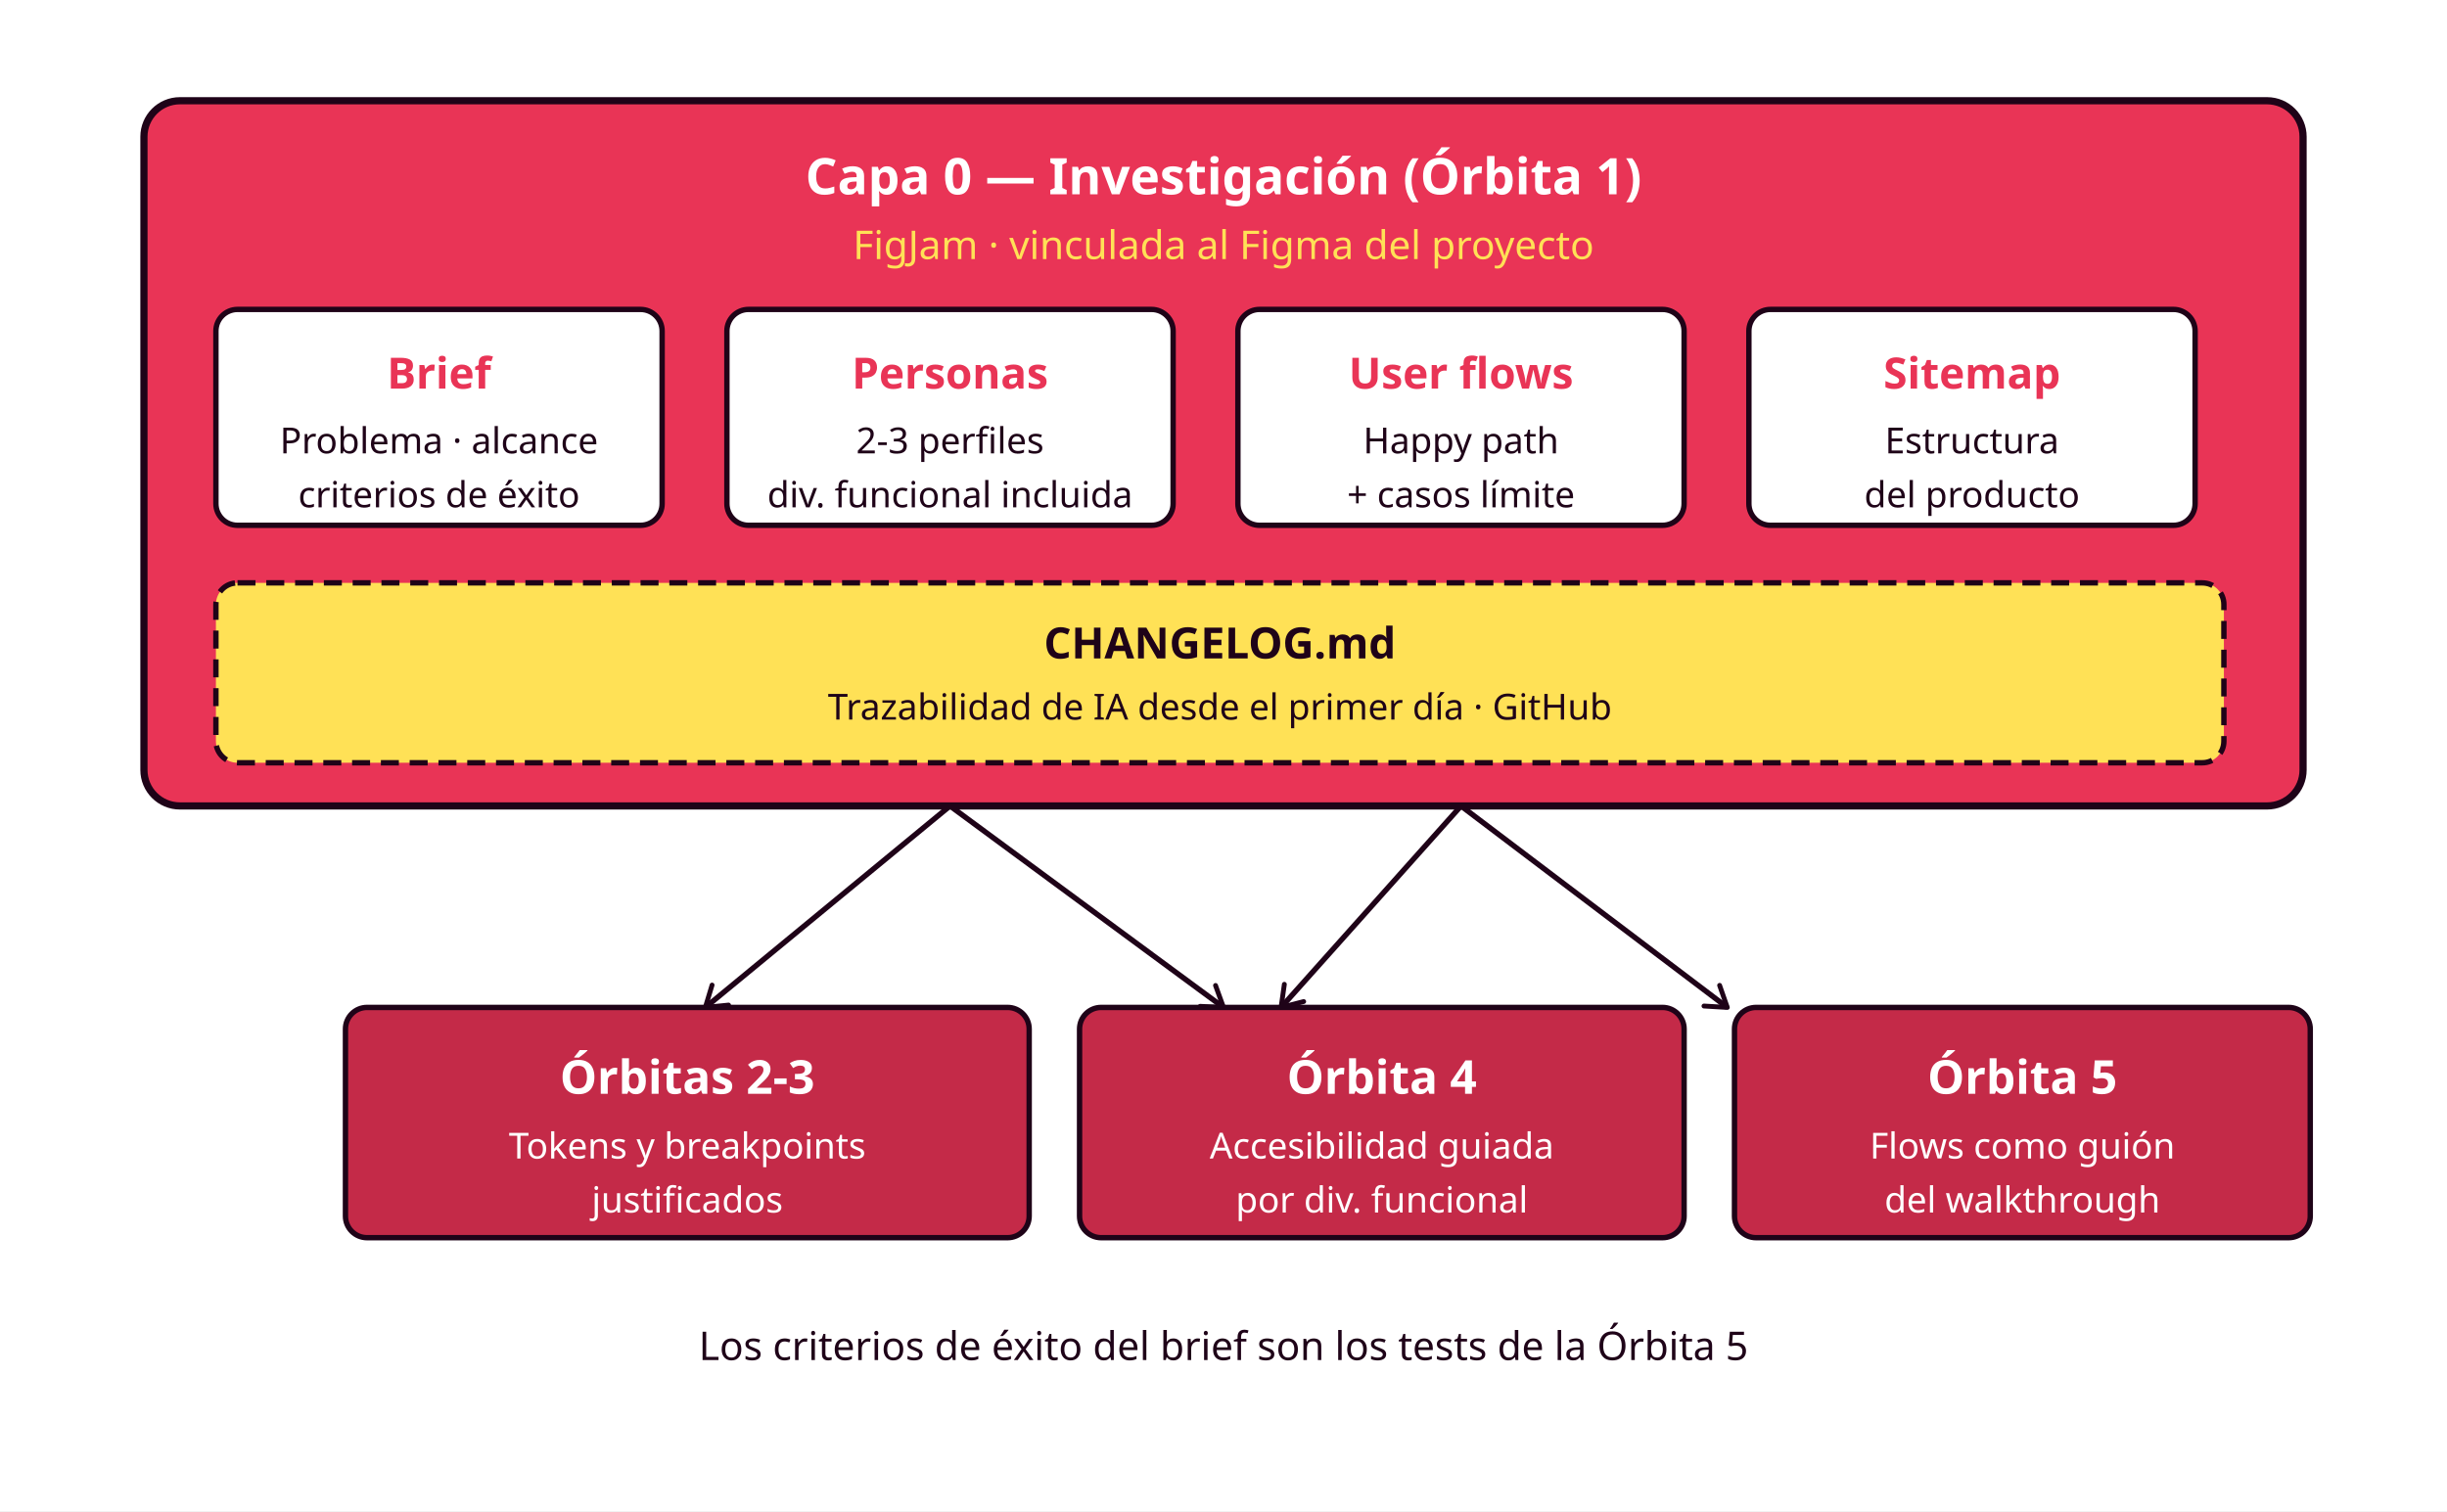
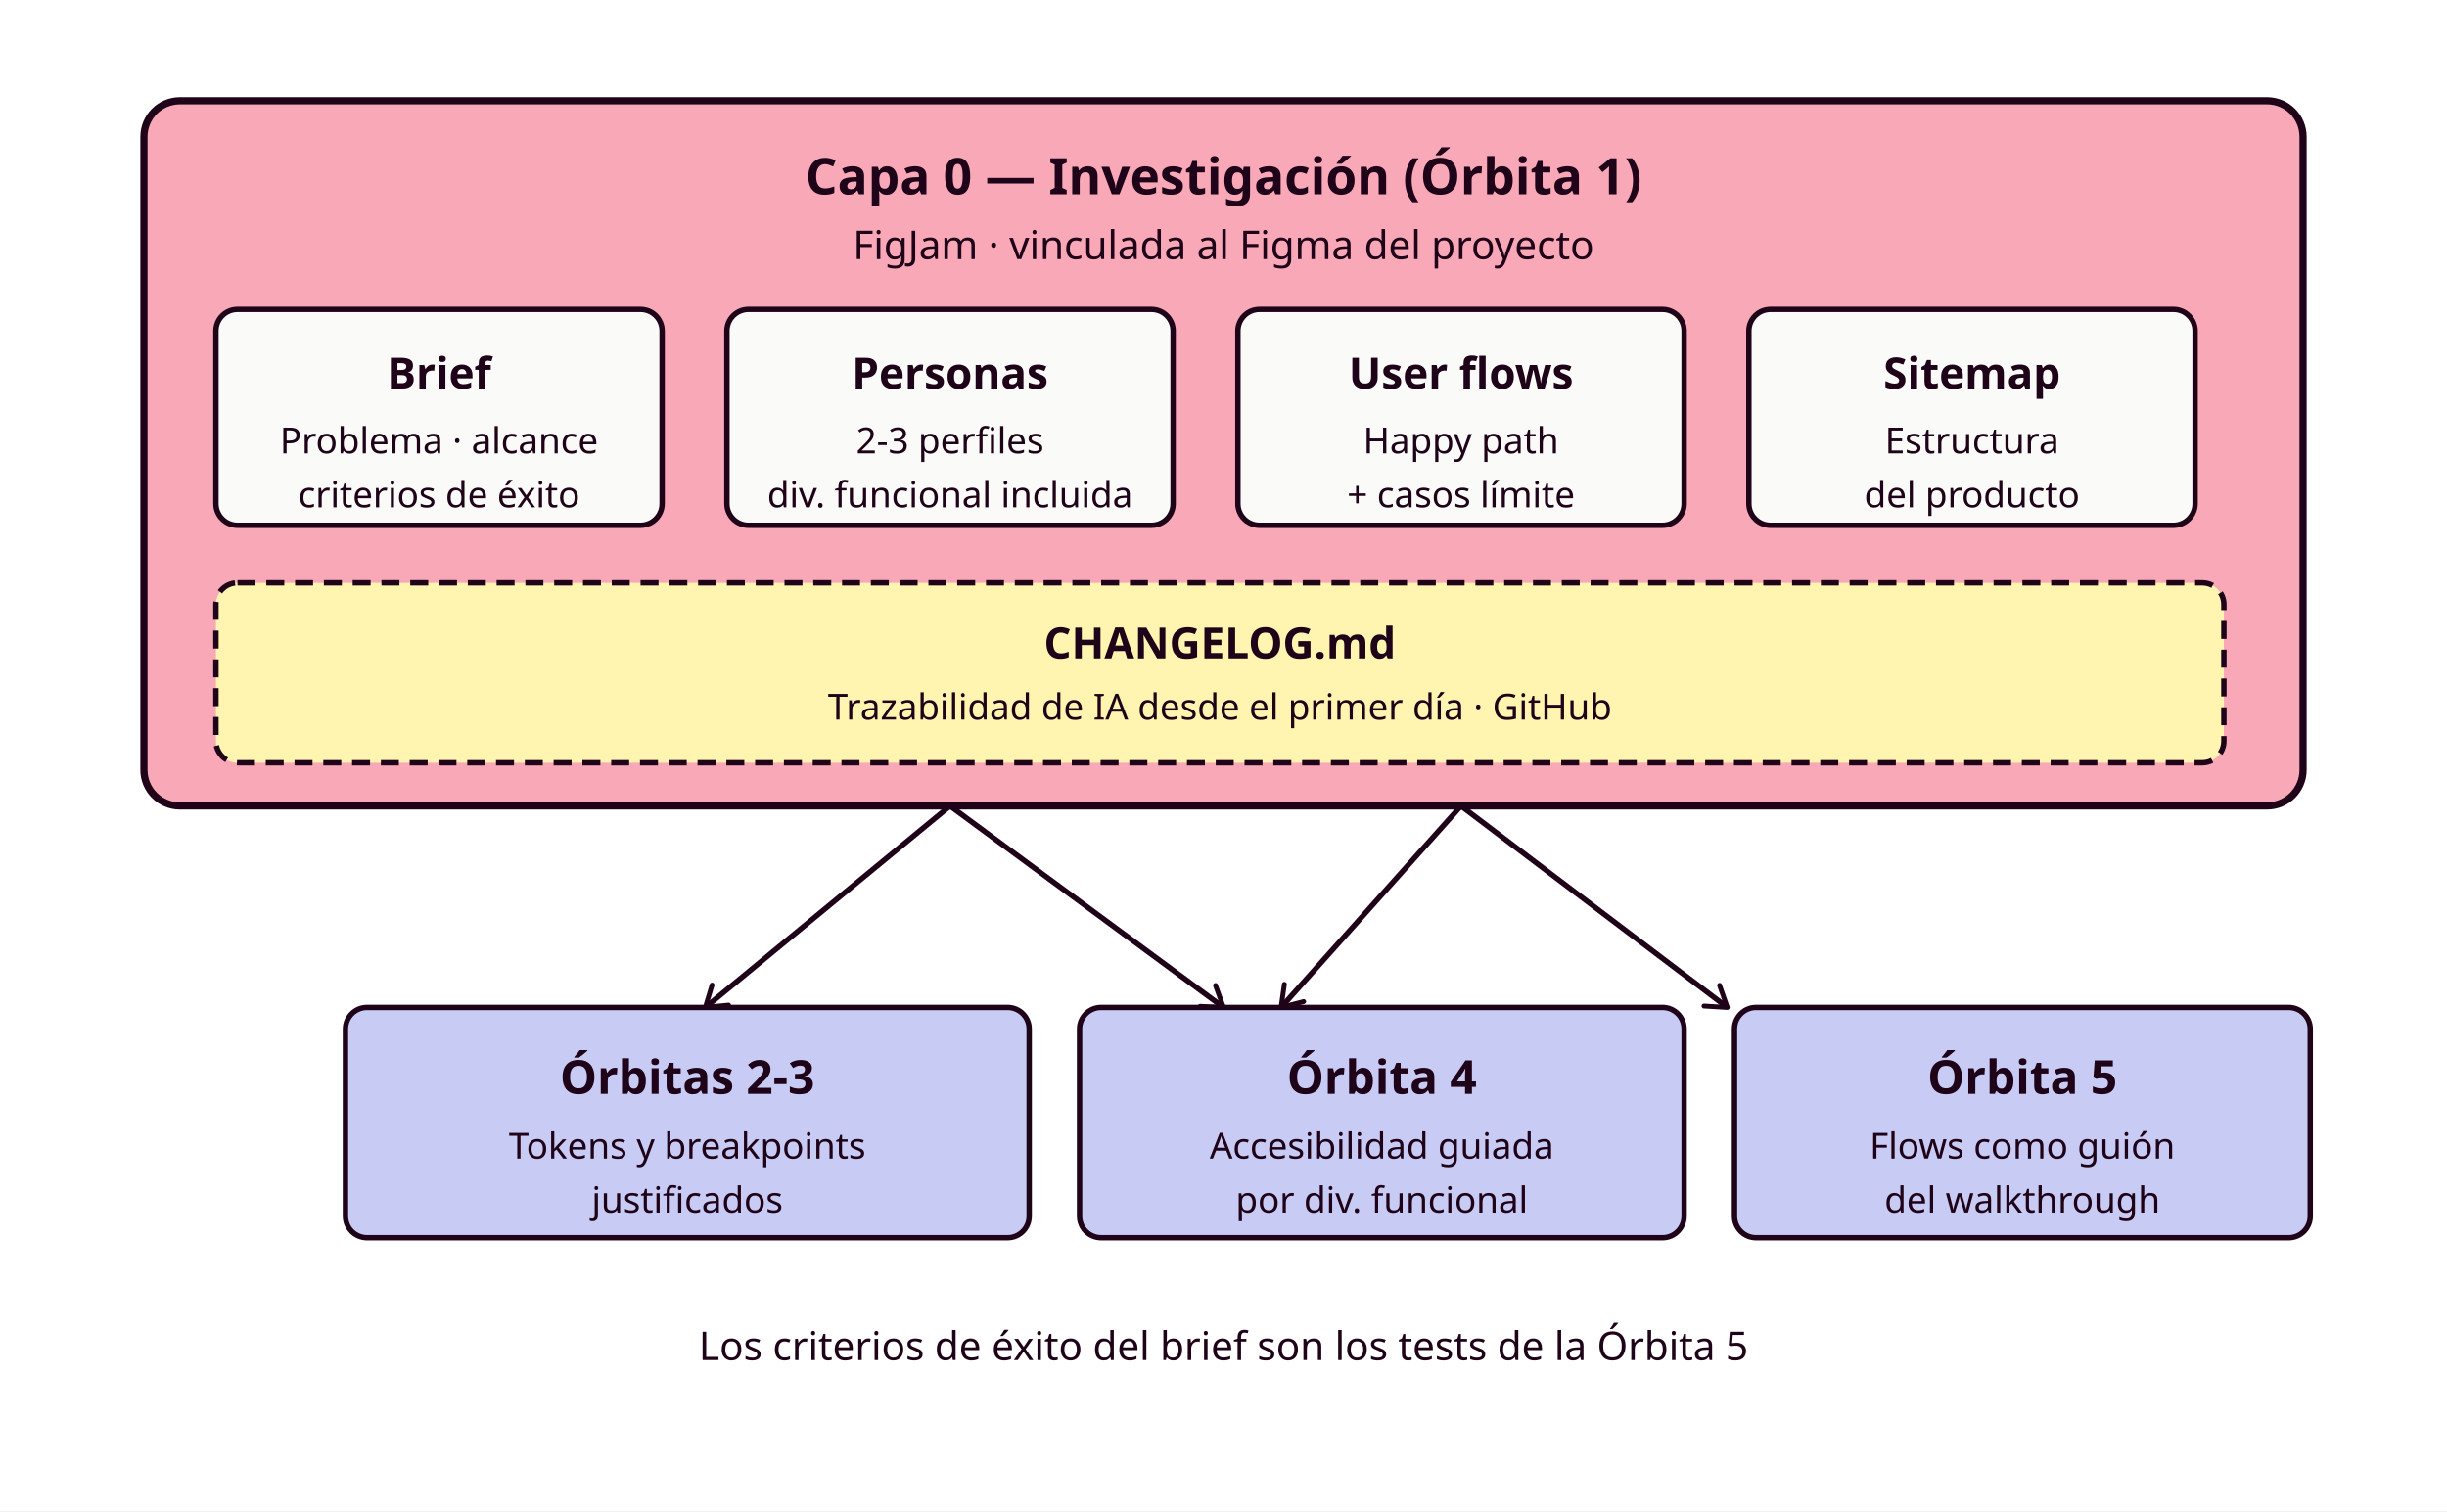
<svg xmlns="http://www.w3.org/2000/svg" width="680" height="420" viewBox="0 0 680 420" role="img" font-family="IBM Plex Sans, system-ui, sans-serif">
  <defs>
    <style>
-       .bg { fill: #ffffff; }
-       .txt { fill: #1F0318; }
-       .contenedor { fill: #E93456; stroke: #1F0318; stroke-width: 2; }
-       .artefacto { fill: #ffffff; stroke: #1F0318; stroke-width: 1.5; }
-       .changelog { fill: #FFE156; stroke: #1F0318; stroke-width: 1.5; stroke-dasharray: 5 3; }
-       .destino { fill: #C42A48; stroke: #1F0318; stroke-width: 1.5; }
-       .linea { stroke: #1F0318; stroke-width: 1.5; }
+       .bg         { fill: #ffffff; }
+       .txt        { fill: #1F0318; }
+       .contenedor { fill: #F9A8B8; stroke: #1F0318; stroke-width: 2; }
+       .artefacto  { fill: #FAFAF8; stroke: #1F0318; stroke-width: 1.5; }
+       .changelog  { fill: #FFF5B0; stroke: #1F0318; stroke-width: 1.5; stroke-dasharray: 5 3; }
+       .destino    { fill: #C8CCF5; stroke: #1F0318; stroke-width: 1.5; }
+       .linea      { stroke: #1F0318; stroke-width: 1.5; }
      @media (prefers-color-scheme: dark) {
-         .bg { fill: #121212; }
-         .txt { fill: #e0e0e0; }
-         .artefacto { fill: #262626; stroke: #888888; stroke-width: 1.5; }
-         .changelog { fill: #3a3000; stroke: #888888; stroke-width: 1.5; stroke-dasharray: 5 3; }
-         .destino { fill: #7a1a28; stroke: #888888; stroke-width: 1.5; }
-         .linea { stroke: #888888; stroke-width: 1.5; }
+         .bg         { fill: #121212; }
+         .txt        { fill: #e0e0e0; }
+         .contenedor { fill: #5a2030; stroke: #555; }
+         .artefacto  { fill: #262626; stroke: #555; }
+         .changelog  { fill: #3a3000; stroke: #555; stroke-dasharray: 5 3; }
+         .destino    { fill: #1e2050; stroke: #555; }
+         .linea      { stroke: #555; }
      }
    </style>
    <marker id="arr" viewBox="0 0 10 10" refX="8" refY="5" markerWidth="6" markerHeight="6" orient="auto-start-reverse">
      <path d="M2 1L8 5L2 9" fill="none" stroke="#1F0318" stroke-width="1.5" stroke-linecap="round" stroke-linejoin="round" />
    </marker>
  </defs>
  <rect width="680" height="420" class="bg" />
  <rect x="40" y="28" width="600" height="196" rx="10" class="contenedor" />
-   <text x="340" y="54" text-anchor="middle" font-size="14" font-weight="700" fill="#ffffff">Capa 0 — Investigación (Órbita 1)</text>
-   <text x="340" y="72" text-anchor="middle" font-size="11" fill="#FFE156">FigJam · vinculada al Figma del proyecto</text>
+   <text x="340" y="54" text-anchor="middle" font-size="14" font-weight="700" class="txt">Capa 0 — Investigación (Órbita 1)</text>
+   <text x="340" y="72" text-anchor="middle" font-size="11" class="txt">FigJam · vinculada al Figma del proyecto</text>
  <rect x="60" y="86" width="124" height="60" rx="6" class="artefacto" />
-   <text x="122" y="108" text-anchor="middle" font-size="12" font-weight="700" fill="#E93456">Brief</text>
+   <text x="122" y="108" text-anchor="middle" font-size="12" font-weight="700" class="txt">Brief</text>
  <text x="122" y="126" text-anchor="middle" font-size="10" class="txt">Problema · alcance</text>
  <text x="122" y="141" text-anchor="middle" font-size="10" class="txt">criterios de éxito</text>
  <rect x="202" y="86" width="124" height="60" rx="6" class="artefacto" />
-   <text x="264" y="108" text-anchor="middle" font-size="12" font-weight="700" fill="#E93456">Personas</text>
+   <text x="264" y="108" text-anchor="middle" font-size="12" font-weight="700" class="txt">Personas</text>
  <text x="264" y="126" text-anchor="middle" font-size="10" class="txt">2-3 perfiles</text>
  <text x="264" y="141" text-anchor="middle" font-size="10" class="txt">div. funcional incluida</text>
  <rect x="344" y="86" width="124" height="60" rx="6" class="artefacto" />
-   <text x="406" y="108" text-anchor="middle" font-size="12" font-weight="700" fill="#E93456">User flows</text>
+   <text x="406" y="108" text-anchor="middle" font-size="12" font-weight="700" class="txt">User flows</text>
  <text x="406" y="126" text-anchor="middle" font-size="10" class="txt">Happy path</text>
  <text x="406" y="141" text-anchor="middle" font-size="10" class="txt">+ casos límite</text>
  <rect x="486" y="86" width="124" height="60" rx="6" class="artefacto" />
-   <text x="548" y="108" text-anchor="middle" font-size="12" font-weight="700" fill="#E93456">Sitemap</text>
+   <text x="548" y="108" text-anchor="middle" font-size="12" font-weight="700" class="txt">Sitemap</text>
  <text x="548" y="126" text-anchor="middle" font-size="10" class="txt">Estructura</text>
  <text x="548" y="141" text-anchor="middle" font-size="10" class="txt">del producto</text>
  <rect x="60" y="162" width="558" height="50" rx="6" class="changelog" />
  <text x="339" y="183" text-anchor="middle" font-size="12" font-weight="700" class="txt">CHANGELOG.md</text>
  <text x="339" y="200" text-anchor="middle" font-size="10" class="txt">Trazabilidad de IA desde el primer día · GitHub</text>
  <line x1="264" y1="224" x2="196" y2="280" class="linea" marker-end="url(#arr)" />
  <line x1="264" y1="224" x2="340" y2="280" class="linea" marker-end="url(#arr)" />
  <line x1="406" y1="224" x2="480" y2="280" class="linea" marker-end="url(#arr)" />
  <line x1="406" y1="224" x2="356" y2="280" class="linea" marker-end="url(#arr)" />
  <rect x="96" y="280" width="190" height="64" rx="6" class="destino" />
-   <text x="191" y="304" text-anchor="middle" font-size="13" font-weight="700" fill="#ffffff">Órbitas 2-3</text>
-   <text x="191" y="322" text-anchor="middle" font-size="10" fill="#ffffff">Tokens y breakpoints</text>
-   <text x="191" y="337" text-anchor="middle" font-size="10" fill="#ffffff">justificados</text>
+   <text x="191" y="304" text-anchor="middle" font-size="13" font-weight="700" class="txt">Órbitas 2-3</text>
+   <text x="191" y="322" text-anchor="middle" font-size="10" class="txt">Tokens y breakpoints</text>
+   <text x="191" y="337" text-anchor="middle" font-size="10" class="txt">justificados</text>
  <rect x="300" y="280" width="168" height="64" rx="6" class="destino" />
-   <text x="384" y="304" text-anchor="middle" font-size="13" font-weight="700" fill="#ffffff">Órbita 4</text>
-   <text x="384" y="322" text-anchor="middle" font-size="10" fill="#ffffff">Accesibilidad guiada</text>
-   <text x="384" y="337" text-anchor="middle" font-size="10" fill="#ffffff">por div. funcional</text>
+   <text x="384" y="304" text-anchor="middle" font-size="13" font-weight="700" class="txt">Órbita 4</text>
+   <text x="384" y="322" text-anchor="middle" font-size="10" class="txt">Accesibilidad guiada</text>
+   <text x="384" y="337" text-anchor="middle" font-size="10" class="txt">por div. funcional</text>
  <rect x="482" y="280" width="160" height="64" rx="6" class="destino" />
-   <text x="562" y="304" text-anchor="middle" font-size="13" font-weight="700" fill="#ffffff">Órbita 5</text>
-   <text x="562" y="322" text-anchor="middle" font-size="10" fill="#ffffff">Flows como guión</text>
-   <text x="562" y="337" text-anchor="middle" font-size="10" fill="#ffffff">del walkthrough</text>
+   <text x="562" y="304" text-anchor="middle" font-size="13" font-weight="700" class="txt">Órbita 5</text>
+   <text x="562" y="322" text-anchor="middle" font-size="10" class="txt">Flows como guión</text>
+   <text x="562" y="337" text-anchor="middle" font-size="10" class="txt">del walkthrough</text>
  <text x="340" y="378" text-anchor="middle" font-size="11" class="txt">Los criterios de éxito del brief son los tests de la Órbita 5</text>
</svg>
